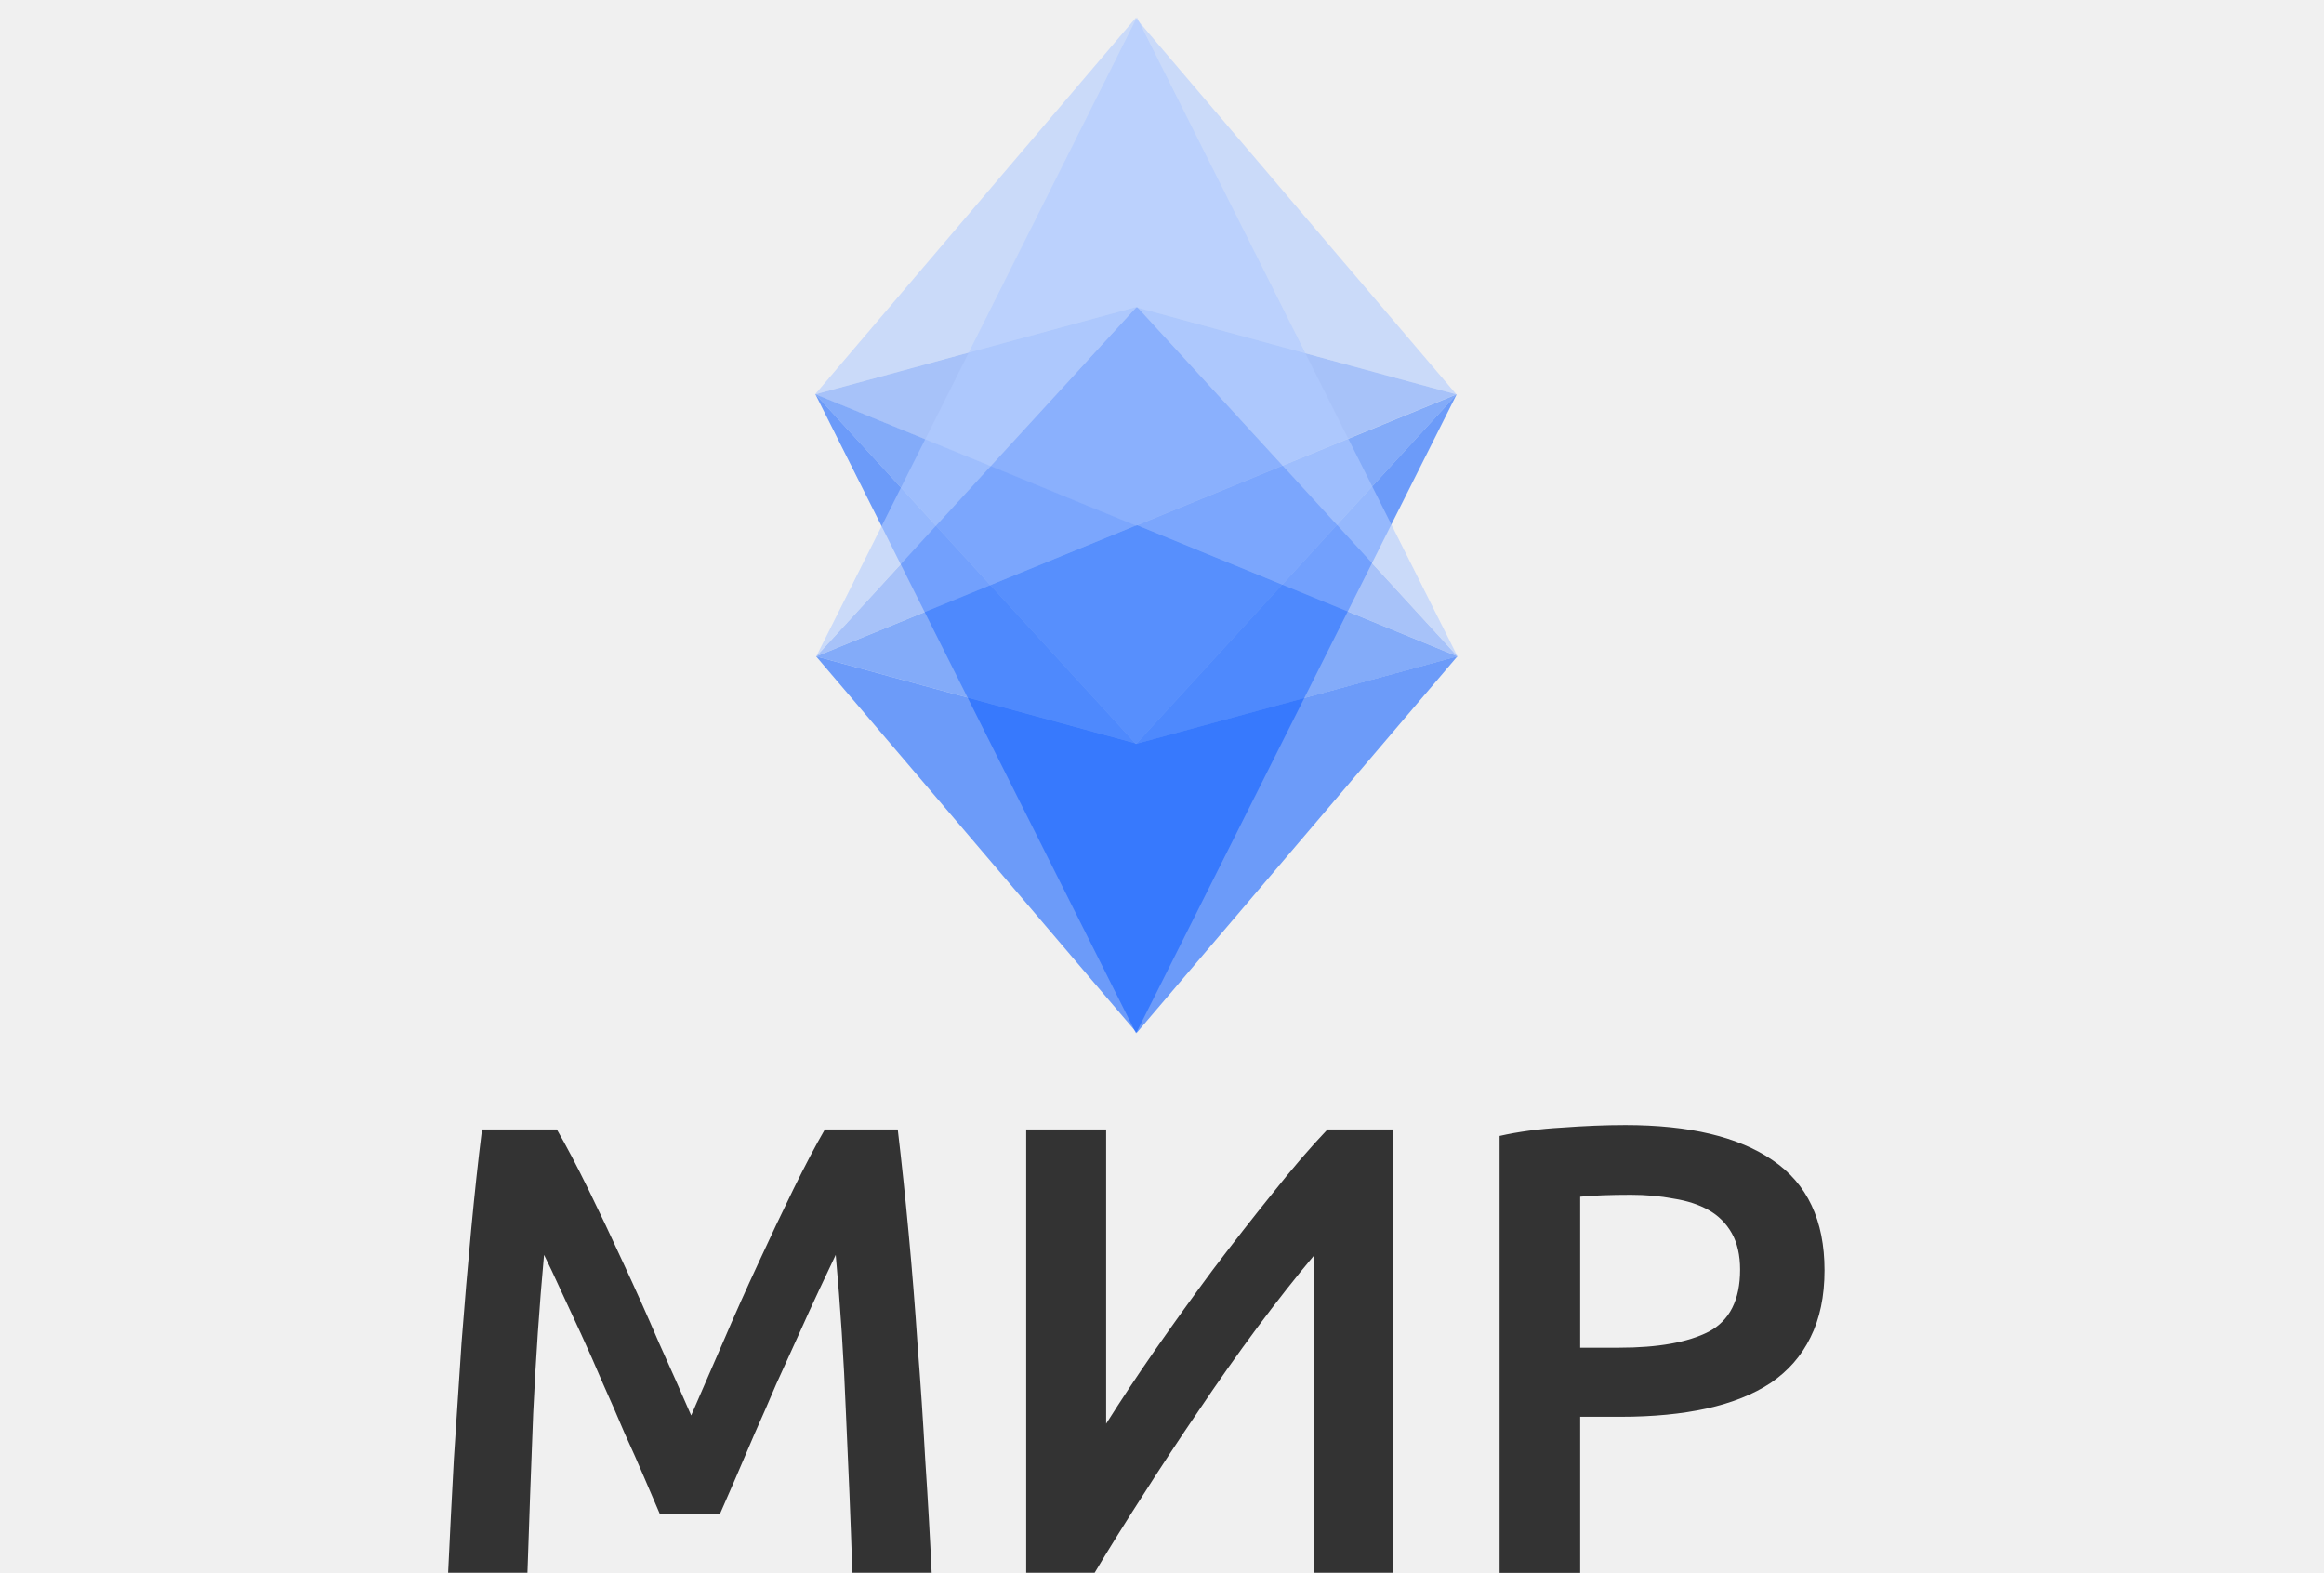
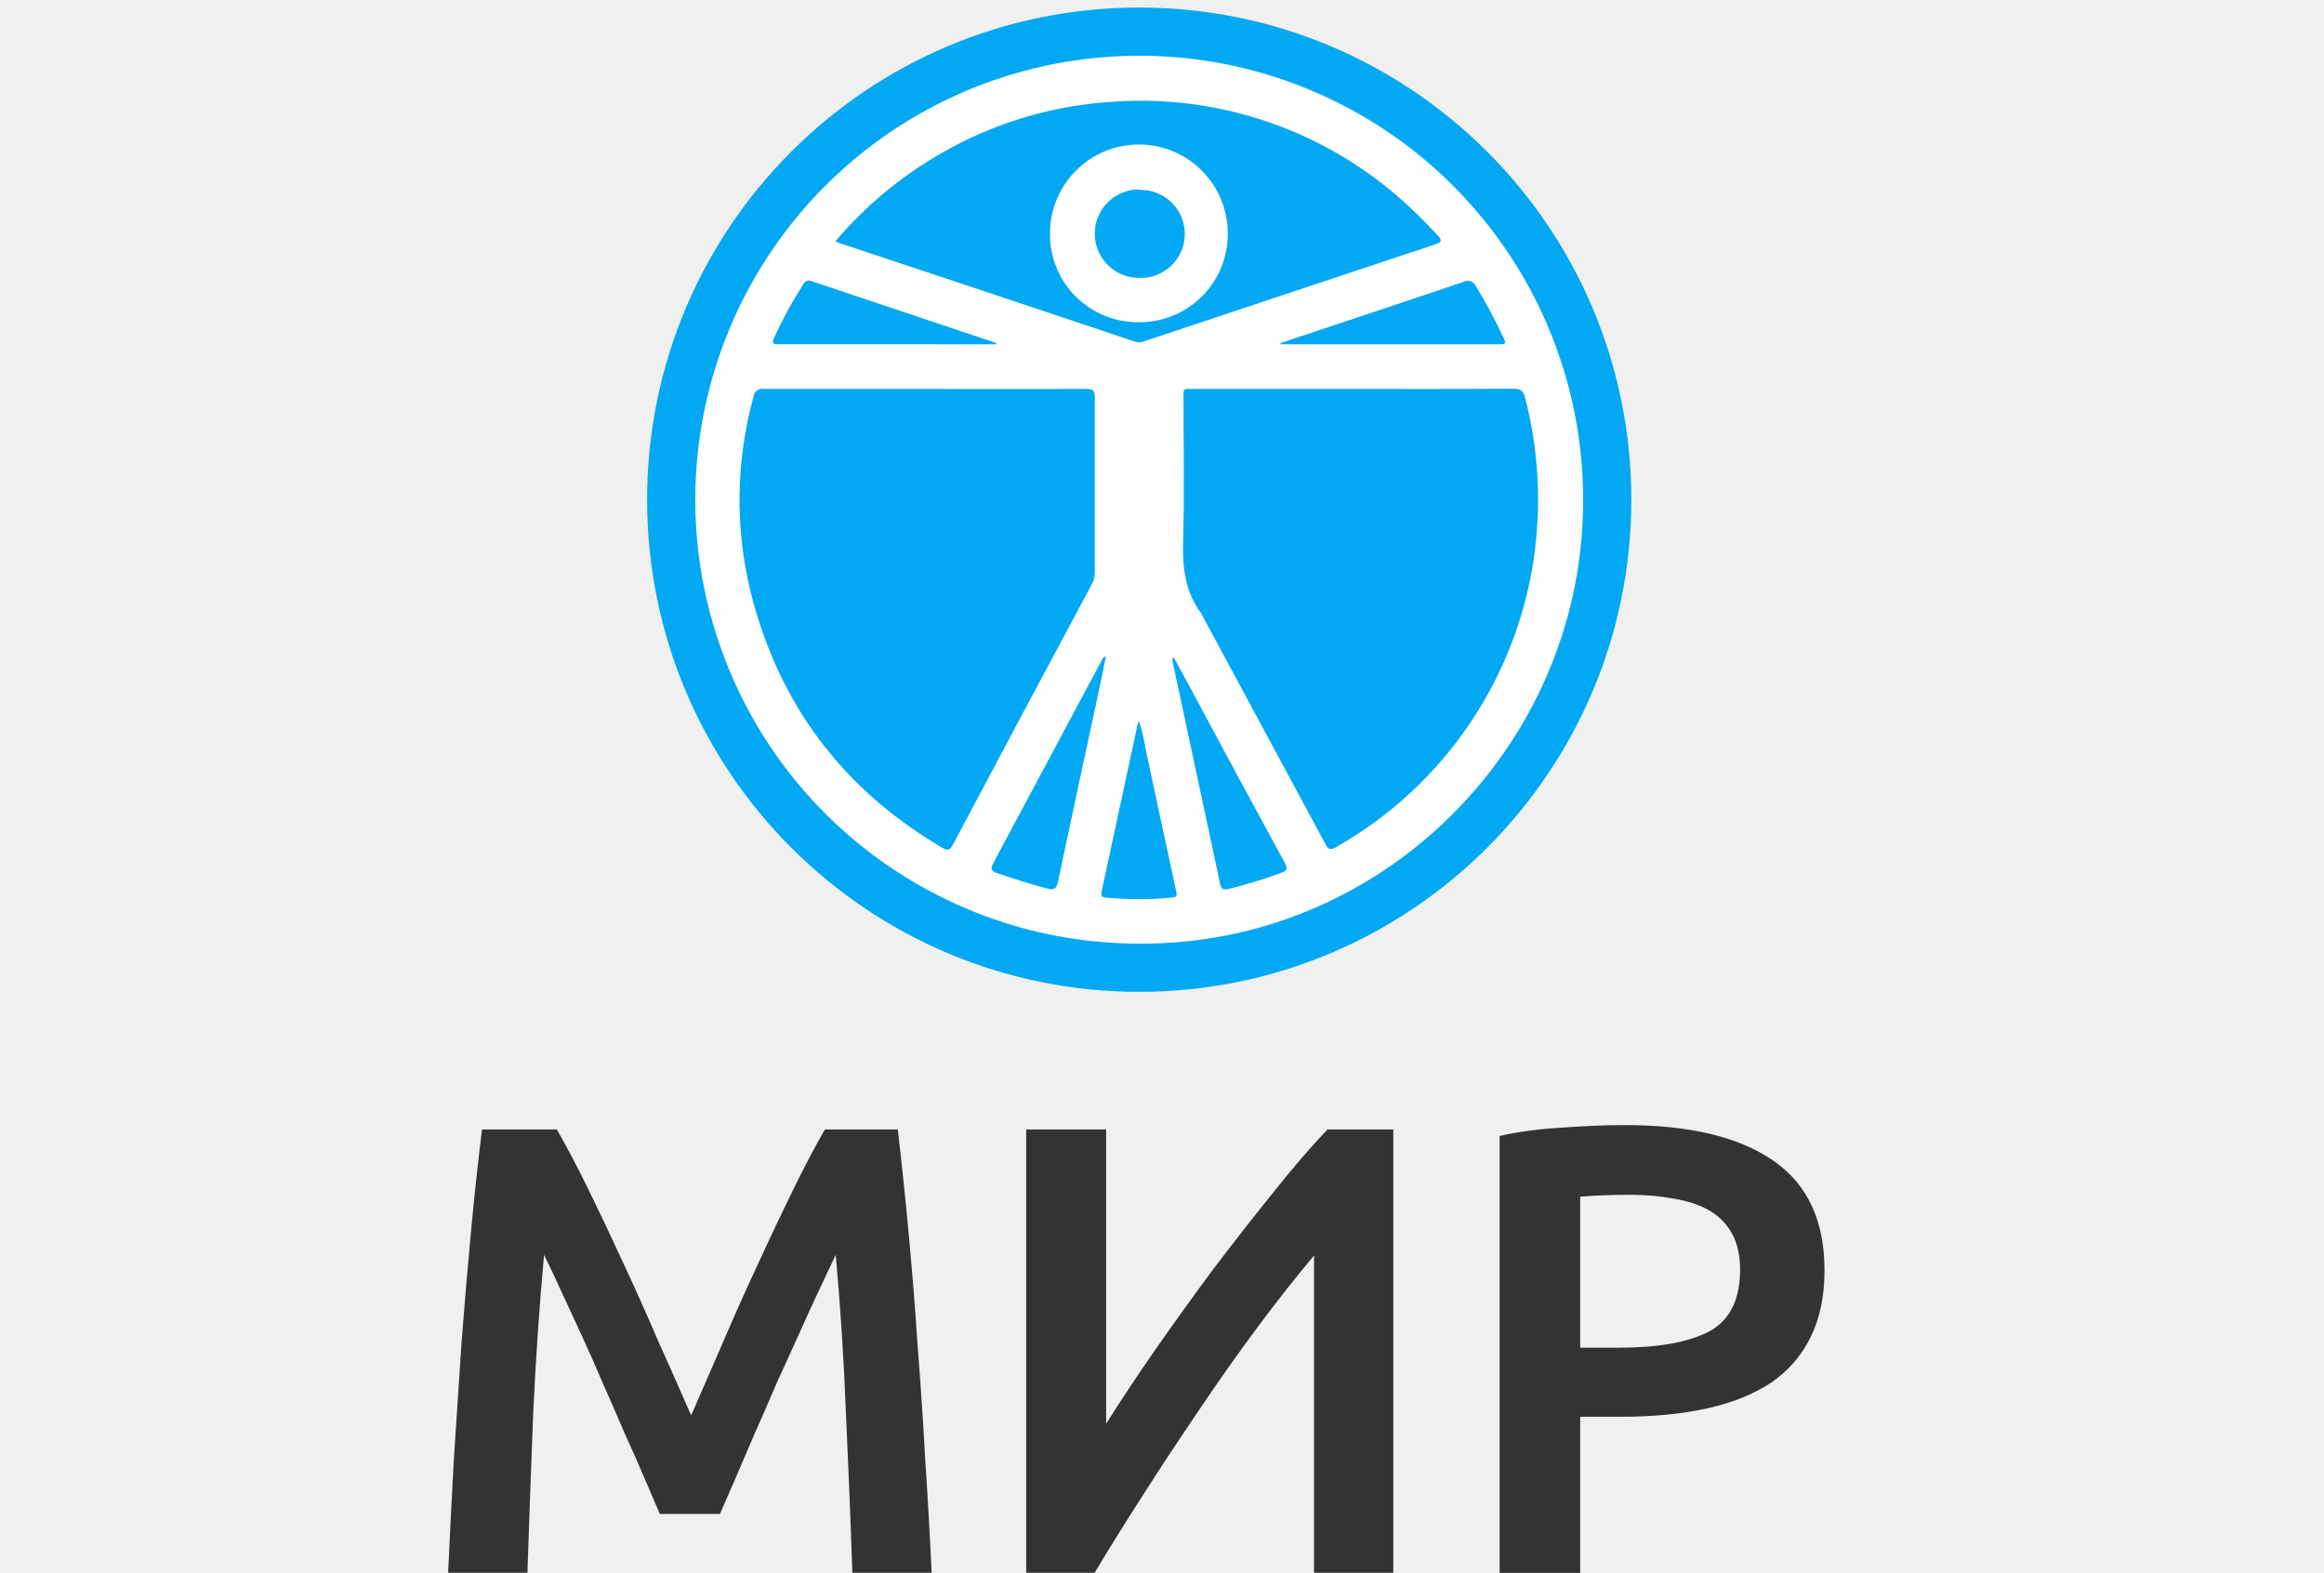
<svg xmlns="http://www.w3.org/2000/svg" width="81.92" height="55.421" viewBox="0 0 85334 57730" shape-rendering="geometricPrecision" text-rendering="geometricPrecision" image-rendering="optimizeQuality" fill-rule="evenodd" clip-rule="evenodd" version="1.1" id="svg12">
  <defs id="defs4">
    <style id="style2">
    .fil0 {fill:white}
   </style>
  </defs>
  <g style="clip-rule:evenodd;fill:#333333;fill-rule:evenodd;stroke-width:29.57;image-rendering:optimizeQuality;shape-rendering:geometricPrecision;text-rendering:geometricPrecision" aria-label="МИР" transform="matrix(35.22799,0,0,35.22799,103549.59,-171412.5)" id="g7960">
    <path d="m -2359,6043 q 14.667,25.333 32.667,62 18,36.667 36.667,77.333 18.667,40 36.667,82 18.667,41.333 34,76.667 15.333,-35.333 33.333,-76.667 18,-42 36.667,-82 18.667,-40.667 36.667,-77.333 18,-36.667 32.667,-62 h 76 q 6,50.667 11.333,108 5.333,56.667 9.333,116.67 4.667,59.333 8,120 4,60 6.667,117.33 h -82.667 q -2.667,-80.667 -6.667,-166 -3.333,-85.333 -10.667,-165.33 -7.333,15.333 -17.333,36.667 -10,21.333 -21.333,46.667 -11.333,24.667 -23.333,51.333 -11.333,26.667 -22.667,52 -10.667,24.667 -20,46.667 -9.333,21.333 -16,36.667 h -62.667 q -6.667,-15.333 -16,-37.333 -9.333,-22 -20.667,-46.667 -10.667,-25.333 -22.667,-52 -11.333,-26.667 -22.667,-51.333 -11.333,-24.667 -21.333,-46 -10,-22 -17.333,-36.667 -7.333,80 -11.333,165.33 -3.333,85.333 -6,166 h -82.667 q 2.667,-57.333 6,-118.67 4,-61.333 8,-121.33 4.667,-60.667 10,-117.33 5.333,-56.667 11.333,-104.67 z" id="path7954" style="fill:#333333;stroke-width:29.57" />
    <path d="m -1869.8,6505 v -462 h 83.333 v 306.67 q 22.667,-36 51.333,-77.333 29.333,-42 60,-83.333 31.333,-41.333 62,-79.333 30.667,-38.667 57.333,-66.667 h 68.667 v 462 h -82.667 v -330.67 q -28,33.333 -59.333,75.333 -30.667,41.333 -60.667,86 -30,44 -58,88 -28,43.333 -50.667,81.333 z" id="path7956" style="fill:#333333;stroke-width:29.57" />
    <path d="m -1245.7,6038.4 q 100.67,0 154,36.667 54,36.667 54,114.67 0,40.667 -14.667,70 -14,28.667 -41.333,47.333 -27.333,18 -66.667,26.667 -39.333,8.667 -90,8.667 h -42 v 162.67 h -84 v -455.33 q 29.333,-6.667 64.667,-8.667 36,-2.667 66,-2.667 z m 6,72.667 q -32,0 -52.667,2 v 157.33 h 40.667 q 60.667,0 93.333,-16.667 32.667,-17.333 32.667,-64.667 0,-22.667 -8.667,-38 -8.667,-15.333 -24,-24 -15.333,-8.667 -36.667,-12 -20.667,-4 -44.667,-4 z" id="path7958" style="fill:#333333;stroke-width:29.57" />
  </g>
-   <g id="g4815" transform="matrix(1.047762,0,0,1.047762,29649.492,-10944.746)" style="stroke-width:0.954">
-     <g style="clip-rule:evenodd;opacity:0.6;fill:#b1cbff;fill-rule:evenodd;stroke-width:59.519;image-rendering:optimizeQuality;shape-rendering:geometricPrecision;text-rendering:geometricPrecision" transform="matrix(16.70382,0,0,16.70382,299784.84,-85117.43)" id="g7964">
-       <path style="opacity:1;fill:#b1cbff;stroke-width:59.519" d="m -21246,2422.1 -672.67,789.72 672.67,-183.04 672.67,183.04 z" transform="translate(3987.6,3336.5)" id="path7962" />
-     </g>
-     <g style="clip-rule:evenodd;opacity:0.6;fill:#76a4ff;fill-rule:evenodd;stroke-width:59.519;image-rendering:optimizeQuality;shape-rendering:geometricPrecision;text-rendering:geometricPrecision" transform="matrix(16.70382,0,0,16.70382,299784.84,-85117.43)" id="g7968">
-       <path style="opacity:1;fill:#76a4ff;stroke-width:59.519" d="m -21246,3028.8 -672.67,183.04 672.67,275.47 672.67,-275.47 z" transform="translate(3987.6,3336.5)" id="path7966" />
-     </g>
-     <g style="clip-rule:evenodd;opacity:0.6;fill:#3b7dff;fill-rule:evenodd;stroke-width:59.519;image-rendering:optimizeQuality;shape-rendering:geometricPrecision;text-rendering:geometricPrecision" transform="matrix(16.70382,0,0,16.70382,299784.84,-85117.43)" id="g7972">
-       <path style="opacity:1;fill:#3b7dff;stroke-width:59.519" d="m -21918,3211.8 672.67,733.65 672.67,-733.65 -672.67,275.47 z" transform="translate(3987.6,3336.5)" id="path7970" />
-     </g>
-     <g style="clip-rule:evenodd;opacity:0.6;fill:#1463ff;fill-rule:evenodd;stroke-width:59.519;image-rendering:optimizeQuality;shape-rendering:geometricPrecision;text-rendering:geometricPrecision" transform="matrix(16.70382,0,0,16.70382,299784.84,-85117.43)" id="g7976">
-       <path style="opacity:1;fill:#1463ff;stroke-width:59.519" d="m -21918,3211.8 672.67,1340.5 672.67,-1340.5 -672.67,733.65 z" transform="translate(3987.6,3336.5)" id="path7974" />
-     </g>
-     <g style="clip-rule:evenodd;opacity:0.6;fill:#1463ff;fill-rule:evenodd;stroke-width:59.519;image-rendering:optimizeQuality;shape-rendering:geometricPrecision;text-rendering:geometricPrecision" transform="matrix(-16.70382,0,0,-16.70382,-276730.17,142827.83)" id="g7980">
-       <path style="opacity:1;fill:#1463ff;stroke-width:59.519" d="m -23795,3805.1 672.67,789.72 672.67,-789.72 -672.67,183.04 z" transform="rotate(180,-20190,5176.7)" id="path7978" />
-     </g>
-     <g style="clip-rule:evenodd;opacity:0.6;fill:#3b7dff;fill-rule:evenodd;stroke-width:59.519;image-rendering:optimizeQuality;shape-rendering:geometricPrecision;text-rendering:geometricPrecision" transform="matrix(-16.70382,0,0,-16.70382,-276730.17,142827.83)" id="g7984">
-       <path style="opacity:1;fill:#3b7dff;stroke-width:59.519" d="m -23122,3529.7 -672.67,275.47 672.67,183.04 672.67,-183.04 z" transform="rotate(180,-20190,5176.7)" id="path7982" />
-     </g>
-     <g style="clip-rule:evenodd;opacity:0.6;fill:#76a4ff;fill-rule:evenodd;stroke-width:59.519;image-rendering:optimizeQuality;shape-rendering:geometricPrecision;text-rendering:geometricPrecision" transform="matrix(-16.70382,0,0,-16.70382,-276730.17,142827.83)" id="g7988">
-       <path style="opacity:1;fill:#76a4ff;stroke-width:59.519" d="m -23122,3071.5 -672.67,733.65 672.67,-275.47 672.67,275.47 z" transform="rotate(180,-20190,5176.7)" id="path7986" />
-     </g>
-     <g style="clip-rule:evenodd;opacity:0.6;fill:#b1cbff;fill-rule:evenodd;stroke-width:59.519;image-rendering:optimizeQuality;shape-rendering:geometricPrecision;text-rendering:geometricPrecision" transform="matrix(-16.70382,0,0,-16.70382,-276730.17,142827.83)" id="g7992">
-       <path style="opacity:1;fill:#b1cbff;stroke-width:59.519" d="m -23122,2464.6 -672.67,1340.5 672.67,-733.65 672.67,733.65 z" transform="rotate(180,-20190,5176.7)" id="path7990" />
-     </g>
+   <circle r="18069.562" cy="18346.277" cx="41830.266" id="circle12830-3" style="clip-rule:evenodd;opacity:1;fill:#03a8f3;fill-opacity:1;fill-rule:nonzero;stroke:none;stroke-width:722.782;stroke-linecap:round;stroke-linejoin:bevel;stroke-miterlimit:4;stroke-dasharray:none;stroke-dashoffset:0;stroke-opacity:1;paint-order:stroke markers fill;image-rendering:optimizeQuality;shape-rendering:geometricPrecision;text-rendering:geometricPrecision" />
+   <g style="clip-rule:evenodd;fill:#ffffff;fill-rule:evenodd;image-rendering:optimizeQuality;shape-rendering:geometricPrecision;text-rendering:geometricPrecision" id="g73" transform="matrix(0.2909524,0,0,0.2909524,97272.343,1104.531)">
+     <path style="fill:#ffffff;stroke-width:881.793" class="cls-2" d="m -190679.42,115278.95 a 56020.31,56020.31 0 1 1 56134.95,-54909.249 c -493.81,30042.688 -25351.55,55164.969 -56134.95,54909.249 z m 27132.77,-69996.728 h -20051.97 c -1543.14,0 -1357.96,-167.54 -1366.78,1410.869 0,5952.103 123.45,11904.206 -52.91,17847.491 -96.99,3306.724 273.36,6357.727 2283.85,9064.832 a 2839.374,2839.374 0 0 1 185.17,352.717 q 7777.42,14408.498 15537.2,28834.629 c 343.9,634.89 626.07,696.62 1225.69,352.72 a 50262.202,50262.202 0 0 0 25210.46,-37820.102 51531.984,51531.984 0 0 0 -1278.6,-18949.732 c -220.45,-881.793 -608.43,-1128.695 -1507.86,-1119.877 -6745.72,44.089 -13482.62,26.453 -20184.25,26.453 z m -54036.27,0 c -6780.99,0 -13570.8,0 -20351.78,0 a 1102.241,1102.241 0 0 0 -1296.24,978.791 48939.512,48939.512 0 0 0 -352.72,24690.204 c 3527.18,14108.688 11622.03,24866.563 24187.59,32238.353 617.25,361.53 934.7,352.72 1305.05,-343.9 q 8747.39,-16507.165 17565.32,-32926.151 a 3103.911,3103.911 0 0 0 370.35,-1525.502 c 0,-7354.153 0,-14708.307 0,-22044.825 0,-820.068 -202.81,-1066.97 -1049.33,-1066.97 -6807.45,17.636 -13588.44,0 -20378.24,0 z m -11304.59,-18641.104 a 2962.825,2962.825 0 0 0 343.9,185.177 q 18738.1,6207.823 37476.2,12495.007 a 1693.043,1693.043 0 0 0 1155.15,-61.726 q 18367.75,-6128.461 36744.32,-12230.469 c 828.88,-273.356 828.88,-546.712 290.99,-1111.059 a 61169.981,61169.981 0 0 0 -5087.95,-4964.495 49644.946,49644.946 0 0 0 -36929.49,-11833.662 48868.969,48868.969 0 0 0 -20475.23,6331.274 49865.395,49865.395 0 0 0 -13517.89,11189.953 z m 34125.39,52404.959 a 493.804,493.804 0 0 0 -458.53,361.535 q -6877.99,12882.996 -13773.61,25757.178 c -396.8,740.7 -141.08,987.6 511.44,1216.87 2081.03,714.25 4170.88,1384.42 6296,1939.94 952.34,246.91 1199.24,0 1384.42,-881.79 1701.86,-8041.951 3438.99,-16083.903 5167.31,-24117.037 326.26,-1410.869 599.62,-2821.738 872.97,-4276.696 z m 8579.85,185.176 -176.36,70.544 a 1437.323,1437.323 0 0 0 0,290.991 q 3006.91,14108.689 6013.83,28146.832 c 158.72,740.71 529.07,775.98 1146.33,626.07 a 66531.283,66531.283 0 0 0 6498.81,-1992.85 c 767.16,-273.35 952.34,-484.98 520.26,-1287.42 -3853.43,-7054.34 -7653.96,-14108.684 -11463.31,-21224.753 -828.88,-1543.138 -1675.41,-3086.276 -2513.11,-4629.414 z m 13464.98,-39733.593 v 149.905 q 13905.87,0 27811.75,0 c 696.62,0 573.16,-273.356 379.17,-705.434 a 62607.304,62607.304 0 0 0 -3527.17,-6604.63 1137.513,1137.513 0 0 0 -1622.5,-546.712 c -5361.3,1816.494 -10731.42,3597.716 -16110.36,5387.756 z m -35836.07,149.905 c -97,-141.087 -105.82,-176.359 -132.27,-185.176 l -23199.97,-7777.415 a 793.614,793.614 0 0 0 -1066.97,405.625 52325.597,52325.597 0 0 0 -3721.17,6851.532 c -290.99,652.527 0,696.616 511.44,696.616 z m 17979.76,47616.823 c -97,79.361 -132.27,96.997 -132.27,114.633 q -2292.66,10687.331 -4602.96,21365.849 c -123.45,555.52 70.54,678.98 581.98,731.88 a 45156.62,45156.62 0 0 0 8288.86,0 c 590.8,-52.9 687.8,-193.99 555.53,-784.79 -1296.24,-5916.83 -2539.57,-11842.482 -3818.17,-17759.313 a 27115.135,27115.135 0 0 0 -855.34,-3668.259 z" id="path46" />
+     <path style="fill:#ffffff;stroke-width:881.793" class="cls-2" d="m -190608.87,36861.099 a 11084.138,11084.138 0 0 1 -11207.59,-11278.132 11221.129,11221.129 0 1 1 22441.63,167.54 11128.228,11128.228 0 0 1 -11234.04,11110.592 z m 70.54,-16754.067 a 5581.891,5581.891 0 1 0 -79.36,11163.499 5555.296,5555.296 0 1 0 88.18,-11101.773 z" id="path48" />
  </g>
</svg>
